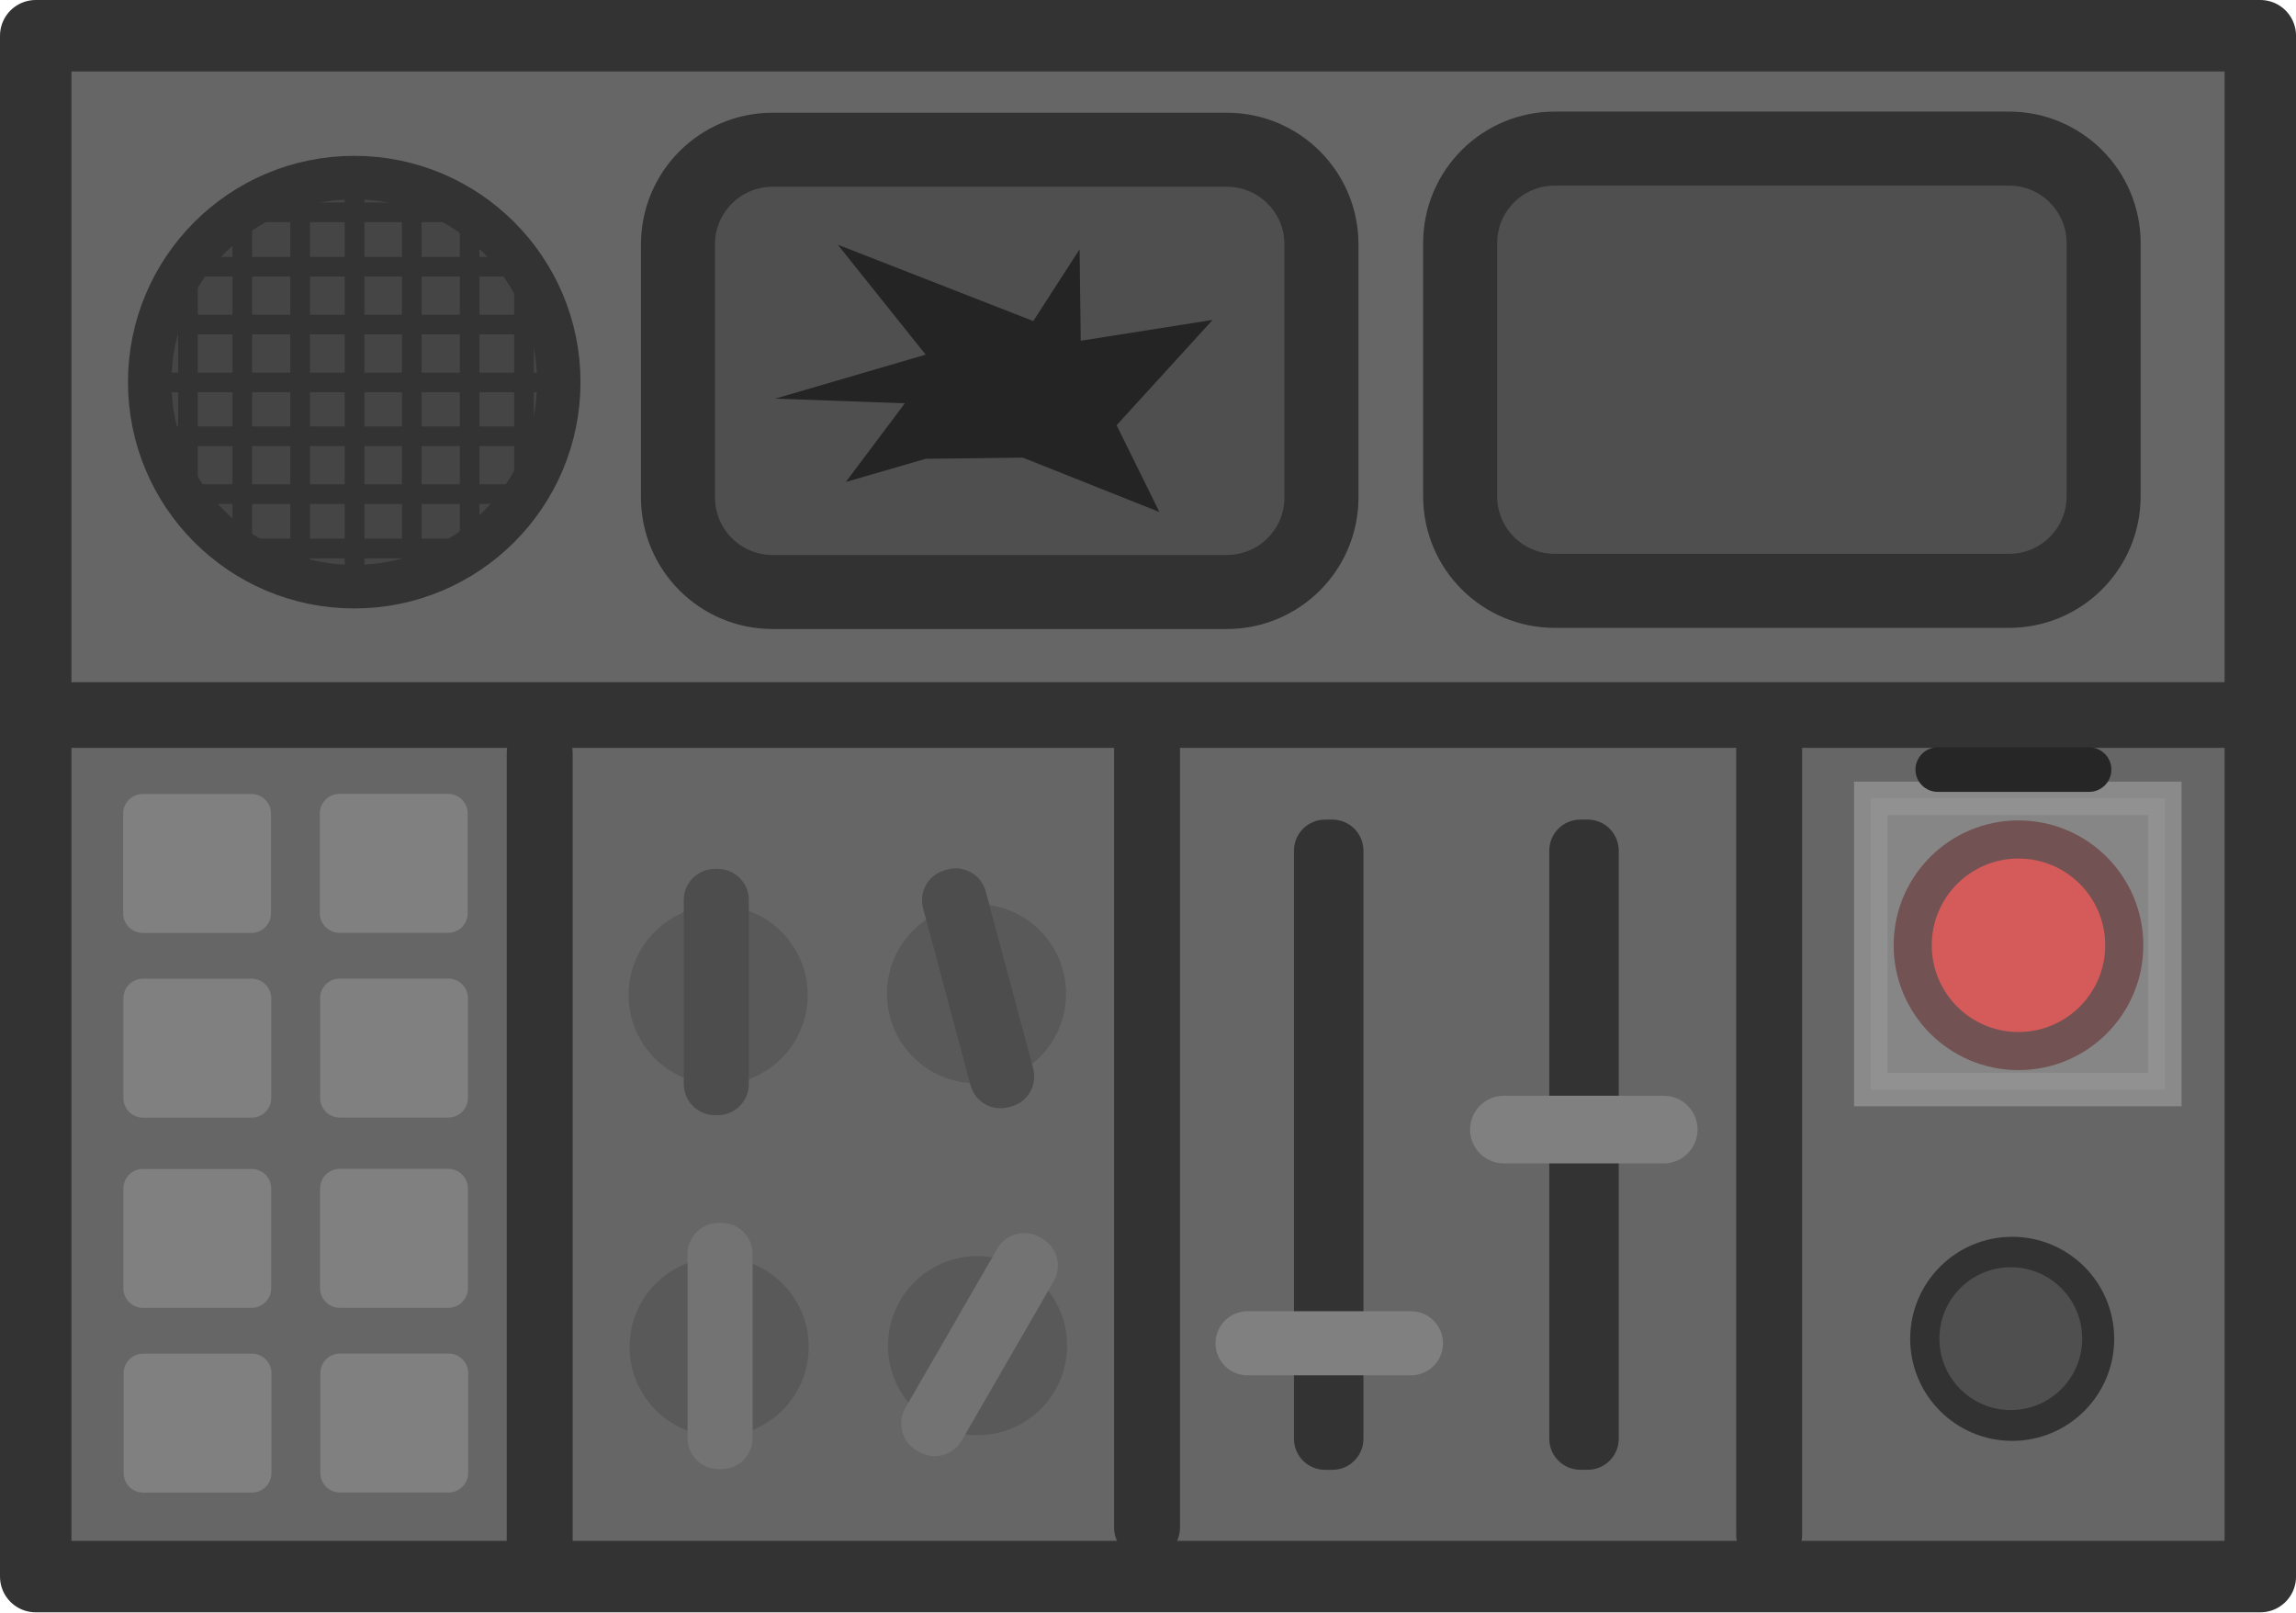
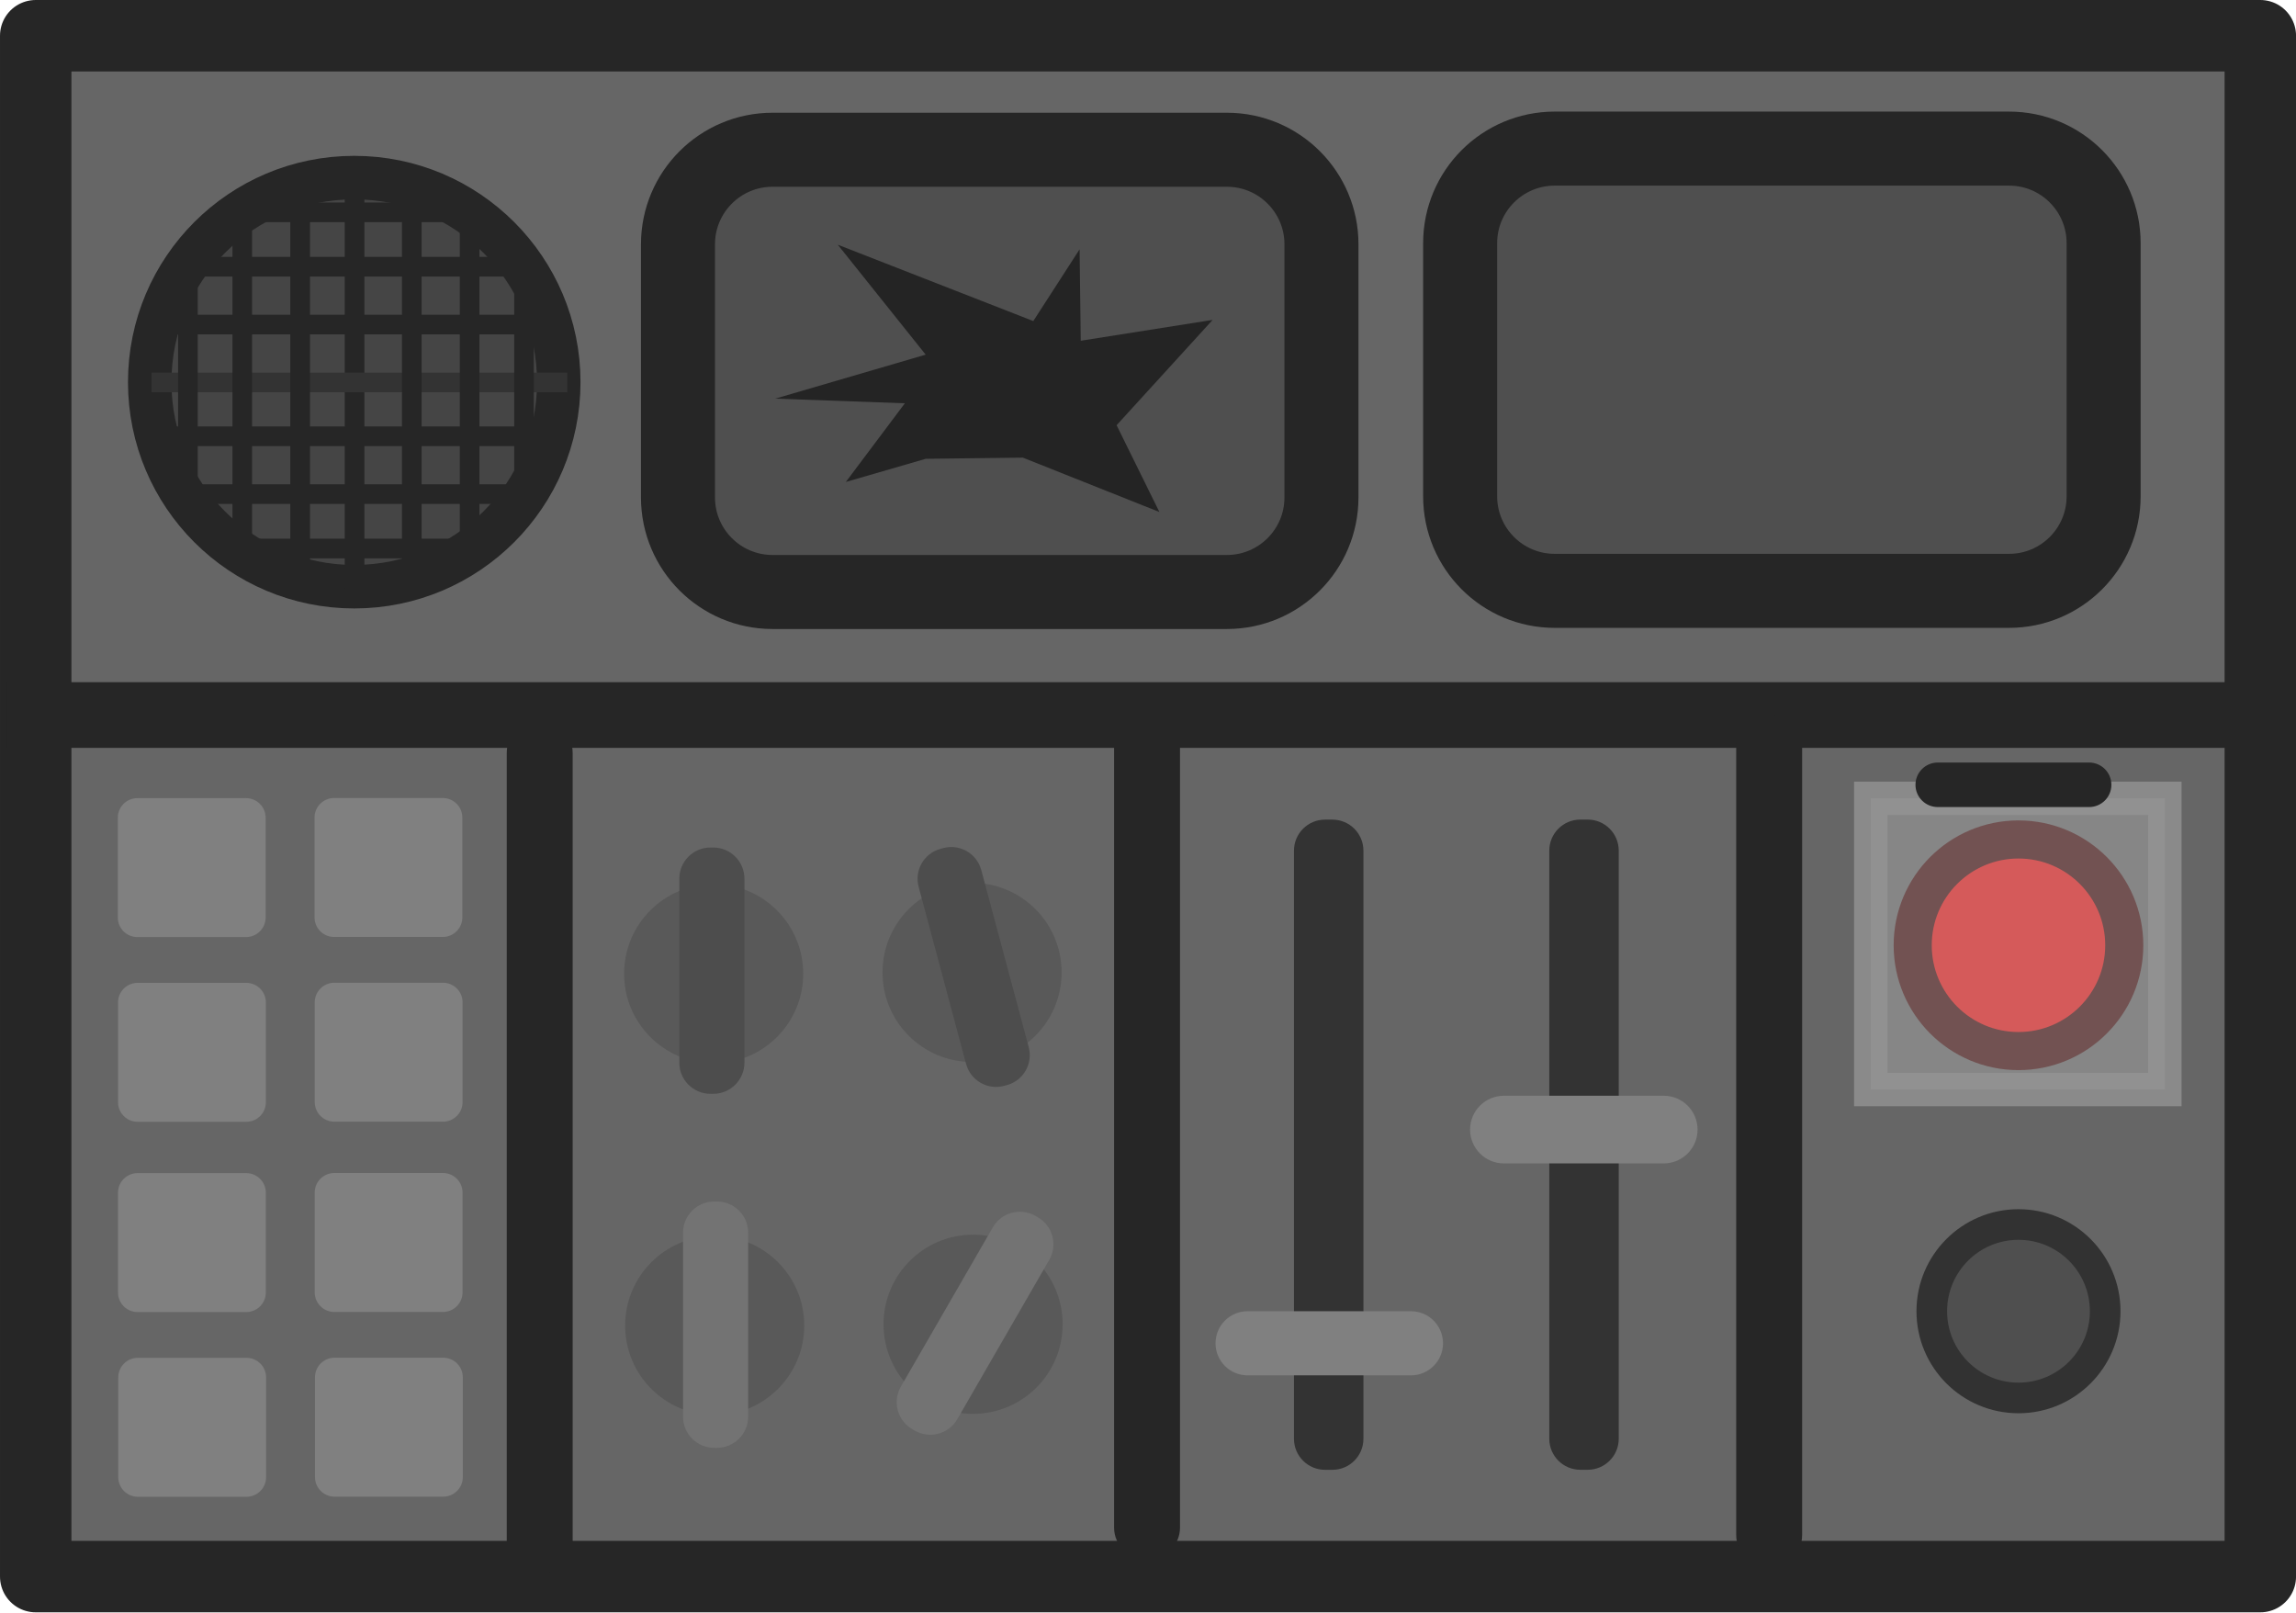
<svg xmlns="http://www.w3.org/2000/svg" width="227.896" height="160.007" viewBox="0 0 60.297 42.335" version="1.1" id="svg79668">
  <defs id="defs79665" />
  <g id="layer1" transform="translate(-105.325,-103.885)">
-     <rect style="fill:#666666;fill-opacity:1;stroke:#333333;stroke-width:1.876;stroke-dasharray:none;stroke-opacity:1;paint-order:fill markers stroke;stop-color:#000000;stroke-linejoin:round" id="rect55529-8" width="58.422" height="40.459" x="106.263" y="104.823" ry="0" />
-     <circle style="fill:#454545;fill-opacity:1;stroke:#333333;stroke-width:1.142;stroke-dasharray:none;stroke-opacity:1;paint-order:fill markers stroke;stop-color:#000000" id="path60773-1-7" cx="114.628" cy="113.919" r="5.371" />
-     <rect style="fill:#333333;fill-opacity:1;stroke:none;stroke-width:1.602;stroke-dasharray:none;stroke-opacity:1;paint-order:fill markers stroke;stop-color:#000000" id="rect63758-82" width="0.516" height="10.917" x="114.378" y="108.426" />
+     <rect style="fill:#666666;fill-opacity:1;stroke:#262626;stroke-width:1.876;stroke-dasharray:none;stroke-opacity:1;paint-order:fill markers stroke;stop-color:#000000;stroke-linejoin:round" id="rect55529-8" width="58.422" height="40.459" x="106.263" y="104.823" ry="0" />
+     <circle style="fill:#454545;fill-opacity:1;stroke:#262626;stroke-width:1.142;stroke-dasharray:none;stroke-opacity:1;paint-order:fill markers stroke;stop-color:#000000" id="path60773-1-7" cx="114.628" cy="113.919" r="5.371" />
+     <rect style="fill:#262626;fill-opacity:1;stroke:none;stroke-width:1.602;stroke-dasharray:none;stroke-opacity:1;paint-order:fill markers stroke;stop-color:#000000" id="rect63758-82" width="0.516" height="10.917" x="114.378" y="108.426" />
    <rect style="fill:#333333;fill-opacity:1;stroke:none;stroke-width:1.602;stroke-dasharray:none;stroke-opacity:1;paint-order:fill markers stroke;stop-color:#000000" id="rect63758-8-9" width="0.516" height="10.917" x="-114.185" y="109.306" transform="rotate(-90)" />
-     <rect style="fill:#333333;fill-opacity:1;stroke:none;stroke-width:1.51;stroke-dasharray:none;stroke-opacity:1;paint-order:fill markers stroke;stop-color:#000000" id="rect63758-8-2-0" width="0.516" height="9.71" x="-112.665" y="109.632" transform="rotate(-90)" />
-     <rect style="fill:#333333;fill-opacity:1;stroke:none;stroke-width:1.482;stroke-dasharray:none;stroke-opacity:1;paint-order:fill markers stroke;stop-color:#000000" id="rect63758-8-2-5-63" width="0.516" height="9.345" x="-111.146" y="110.076" transform="rotate(-90)" />
-     <rect style="fill:#333333;fill-opacity:1;stroke:none;stroke-width:1.253;stroke-dasharray:none;stroke-opacity:1;paint-order:fill markers stroke;stop-color:#000000" id="rect63758-8-2-5-4-7" width="0.516" height="6.686" x="-109.718" y="111.413" transform="rotate(-90)" />
-     <rect style="fill:#333333;fill-opacity:1;stroke:none;stroke-width:1.51;stroke-dasharray:none;stroke-opacity:1;paint-order:fill markers stroke;stop-color:#000000" id="rect63758-8-2-3-11" width="0.516" height="9.71" x="115.082" y="109.717" transform="matrix(0,1,1,0,0,0)" />
-     <rect style="fill:#333333;fill-opacity:1;stroke:none;stroke-width:1.482;stroke-dasharray:none;stroke-opacity:1;paint-order:fill markers stroke;stop-color:#000000" id="rect63758-8-2-5-6-2" width="0.516" height="9.345" x="116.601" y="110.162" transform="matrix(0,1,1,0,0,0)" />
-     <rect style="fill:#333333;fill-opacity:1;stroke:none;stroke-width:1.253;stroke-dasharray:none;stroke-opacity:1;paint-order:fill markers stroke;stop-color:#000000" id="rect63758-8-2-5-4-4-2" width="0.516" height="6.686" x="118.029" y="111.499" transform="matrix(0,1,1,0,0,0)" />
-     <rect style="fill:#333333;fill-opacity:1;stroke:none;stroke-width:1.51;stroke-dasharray:none;stroke-opacity:1;paint-order:fill markers stroke;stop-color:#000000" id="rect63758-8-2-30-0" width="0.516" height="9.71" x="112.949" y="109.196" />
-     <rect style="fill:#333333;fill-opacity:1;stroke:none;stroke-width:1.482;stroke-dasharray:none;stroke-opacity:1;paint-order:fill markers stroke;stop-color:#000000" id="rect63758-8-2-5-7-6" width="0.516" height="9.345" x="111.429" y="109.115" />
-     <rect style="fill:#333333;fill-opacity:1;stroke:none;stroke-width:1.253;stroke-dasharray:none;stroke-opacity:1;paint-order:fill markers stroke;stop-color:#000000" id="rect63758-8-2-5-4-5-3" width="0.516" height="6.686" x="110.002" y="110.437" />
-     <rect style="fill:#333333;fill-opacity:1;stroke:none;stroke-width:1.51;stroke-dasharray:none;stroke-opacity:1;paint-order:fill markers stroke;stop-color:#000000" id="rect63758-8-2-3-1-8" width="0.516" height="9.71" x="-116.397" y="109.11" transform="scale(-1,1)" />
-     <rect style="fill:#333333;fill-opacity:1;stroke:none;stroke-width:1.482;stroke-dasharray:none;stroke-opacity:1;paint-order:fill markers stroke;stop-color:#000000" id="rect63758-8-2-5-6-5-2" width="0.516" height="9.345" x="-117.916" y="109.03" transform="scale(-1,1)" />
-     <rect style="fill:#333333;fill-opacity:1;stroke:none;stroke-width:1.253;stroke-dasharray:none;stroke-opacity:1;paint-order:fill markers stroke;stop-color:#000000" id="rect63758-8-2-5-4-4-3-8" width="0.516" height="6.686" x="-119.344" y="110.351" transform="scale(-1,1)" />
-     <rect style="fill:#333333;fill-opacity:1;stroke:none;stroke-width:2.873;stroke-dasharray:none;stroke-opacity:1;paint-order:fill markers stroke;stop-color:#000000" id="rect67632-7" width="59.678" height="1.725" x="105.508" y="121.797" />
-     <rect style="fill:#4f4f4f;fill-opacity:1;stroke:#323232;stroke-width:1.944;stroke-dasharray:none;stroke-opacity:1;paint-order:fill markers stroke;stop-color:#000000" id="rect69275-1" width="16.899" height="11.612" x="123.13" y="107.817" ry="2.483" />
-     <rect style="fill:#4f4f4f;fill-opacity:1;stroke:#323232;stroke-width:1.944;stroke-dasharray:none;stroke-opacity:1;paint-order:fill markers stroke;stop-color:#000000" id="rect69275-5-33" width="16.899" height="11.612" x="143.671" y="107.787" ry="2.483" />
+     <rect style="fill:#262626;fill-opacity:1;stroke:none;stroke-width:1.51;stroke-dasharray:none;stroke-opacity:1;paint-order:fill markers stroke;stop-color:#000000" id="rect63758-8-2-0" width="0.516" height="9.71" x="-112.665" y="109.632" transform="rotate(-90)" />
+     <rect style="fill:#262626;fill-opacity:1;stroke:none;stroke-width:1.482;stroke-dasharray:none;stroke-opacity:1;paint-order:fill markers stroke;stop-color:#000000" id="rect63758-8-2-5-63" width="0.516" height="9.345" x="-111.146" y="110.076" transform="rotate(-90)" />
+     <rect style="fill:#262626;fill-opacity:1;stroke:none;stroke-width:1.253;stroke-dasharray:none;stroke-opacity:1;paint-order:fill markers stroke;stop-color:#000000" id="rect63758-8-2-5-4-7" width="0.516" height="6.686" x="-109.718" y="111.413" transform="rotate(-90)" />
+     <rect style="fill:#262626;fill-opacity:1;stroke:none;stroke-width:1.51;stroke-dasharray:none;stroke-opacity:1;paint-order:fill markers stroke;stop-color:#000000" id="rect63758-8-2-3-11" width="0.516" height="9.71" x="115.082" y="109.717" transform="matrix(0,1,1,0,0,0)" />
+     <rect style="fill:#262626;fill-opacity:1;stroke:none;stroke-width:1.482;stroke-dasharray:none;stroke-opacity:1;paint-order:fill markers stroke;stop-color:#000000" id="rect63758-8-2-5-6-2" width="0.516" height="9.345" x="116.601" y="110.162" transform="matrix(0,1,1,0,0,0)" />
+     <rect style="fill:#262626;fill-opacity:1;stroke:none;stroke-width:1.253;stroke-dasharray:none;stroke-opacity:1;paint-order:fill markers stroke;stop-color:#000000" id="rect63758-8-2-5-4-4-2" width="0.516" height="6.686" x="118.029" y="111.499" transform="matrix(0,1,1,0,0,0)" />
+     <rect style="fill:#262626;fill-opacity:1;stroke:none;stroke-width:1.51;stroke-dasharray:none;stroke-opacity:1;paint-order:fill markers stroke;stop-color:#000000" id="rect63758-8-2-30-0" width="0.516" height="9.71" x="112.949" y="109.196" />
+     <rect style="fill:#262626;fill-opacity:1;stroke:none;stroke-width:1.482;stroke-dasharray:none;stroke-opacity:1;paint-order:fill markers stroke;stop-color:#000000" id="rect63758-8-2-5-7-6" width="0.516" height="9.345" x="111.429" y="109.115" />
+     <rect style="fill:#262626;fill-opacity:1;stroke:none;stroke-width:1.253;stroke-dasharray:none;stroke-opacity:1;paint-order:fill markers stroke;stop-color:#000000" id="rect63758-8-2-5-4-5-3" width="0.516" height="6.686" x="110.002" y="110.437" />
+     <rect style="fill:#262626;fill-opacity:1;stroke:none;stroke-width:1.51;stroke-dasharray:none;stroke-opacity:1;paint-order:fill markers stroke;stop-color:#000000" id="rect63758-8-2-3-1-8" width="0.516" height="9.71" x="-116.397" y="109.11" transform="scale(-1,1)" />
+     <rect style="fill:#262626;fill-opacity:1;stroke:none;stroke-width:1.482;stroke-dasharray:none;stroke-opacity:1;paint-order:fill markers stroke;stop-color:#000000" id="rect63758-8-2-5-6-5-2" width="0.516" height="9.345" x="-117.916" y="109.03" transform="scale(-1,1)" />
+     <rect style="fill:#262626;fill-opacity:1;stroke:none;stroke-width:1.253;stroke-dasharray:none;stroke-opacity:1;paint-order:fill markers stroke;stop-color:#000000" id="rect63758-8-2-5-4-4-3-8" width="0.516" height="6.686" x="-119.344" y="110.351" transform="scale(-1,1)" />
+     <rect style="fill:#262626;fill-opacity:1;stroke:none;stroke-width:2.873;stroke-dasharray:none;stroke-opacity:1;paint-order:fill markers stroke;stop-color:#000000" id="rect67632-7" width="59.678" height="1.725" x="105.508" y="121.797" />
+     <rect style="fill:#4f4f4f;fill-opacity:1;stroke:#262626;stroke-width:1.944;stroke-dasharray:none;stroke-opacity:1;paint-order:fill markers stroke;stop-color:#000000" id="rect69275-1" width="16.899" height="11.612" x="123.13" y="107.817" ry="2.483" />
+     <rect style="fill:#4f4f4f;fill-opacity:1;stroke:#262626;stroke-width:1.944;stroke-dasharray:none;stroke-opacity:1;paint-order:fill markers stroke;stop-color:#000000" id="rect69275-5-33" width="16.899" height="11.612" x="143.671" y="107.787" ry="2.483" />
    <path style="fill:#242424;fill-opacity:1;stroke:none;stroke-width:1.705;stroke-dasharray:none;stroke-opacity:1;paint-order:fill markers stroke;stop-color:#000000" d="m 129.635,115.932 -2.097,0.608 1.55,-2.066 -3.403,-0.122 3.95,-1.155 -2.309,-2.887 5.135,2.005 1.216,-1.884 0.03,2.401 3.464,-0.547 -2.522,2.765 1.124,2.279 -3.586,-1.428 z" id="path74201-7" />
-     <rect style="fill:#808080;fill-opacity:1;stroke:none;stroke-width:1.856;stroke-dasharray:none;stroke-opacity:1;paint-order:fill markers stroke;stop-color:#000000" id="rect77159-1" width="3.882" height="3.648" x="108.559" y="124.733" ry="0.514" />
-     <rect style="fill:#808080;fill-opacity:1;stroke:none;stroke-width:1.856;stroke-dasharray:none;stroke-opacity:1;paint-order:fill markers stroke;stop-color:#000000" id="rect77159-2-1" width="3.882" height="3.648" x="113.725" y="124.73" ry="0.514" />
-     <rect style="fill:#808080;fill-opacity:1;stroke:none;stroke-width:1.856;stroke-dasharray:none;stroke-opacity:1;paint-order:fill markers stroke;stop-color:#000000" id="rect77159-20-4" width="3.882" height="3.648" x="108.566" y="129.583" ry="0.514" />
-     <rect style="fill:#808080;fill-opacity:1;stroke:none;stroke-width:1.856;stroke-dasharray:none;stroke-opacity:1;paint-order:fill markers stroke;stop-color:#000000" id="rect77159-2-0-4" width="3.882" height="3.648" x="113.732" y="129.58" ry="0.514" />
-     <rect style="fill:#808080;fill-opacity:1;stroke:none;stroke-width:1.856;stroke-dasharray:none;stroke-opacity:1;paint-order:fill markers stroke;stop-color:#000000" id="rect77159-0-9" width="3.882" height="3.648" x="108.565" y="134.578" ry="0.514" />
-     <rect style="fill:#808080;fill-opacity:1;stroke:none;stroke-width:1.856;stroke-dasharray:none;stroke-opacity:1;paint-order:fill markers stroke;stop-color:#000000" id="rect77159-2-4-5" width="3.882" height="3.648" x="113.731" y="134.576" ry="0.514" />
-     <rect style="fill:#808080;fill-opacity:1;stroke:none;stroke-width:1.856;stroke-dasharray:none;stroke-opacity:1;paint-order:fill markers stroke;stop-color:#000000" id="rect77159-20-6-4" width="3.882" height="3.648" x="108.572" y="139.428" ry="0.514" />
-     <rect style="fill:#808080;fill-opacity:1;stroke:none;stroke-width:1.856;stroke-dasharray:none;stroke-opacity:1;paint-order:fill markers stroke;stop-color:#000000" id="rect77159-2-0-7-5" width="3.882" height="3.648" x="113.738" y="139.426" ry="0.514" />
-     <circle style="fill:#595959;fill-opacity:1;stroke:none;stroke-width:2.694;stroke-dasharray:none;stroke-opacity:1;paint-order:fill markers stroke;stop-color:#000000" id="path78770-32" cx="124.184" cy="130.012" r="2.352" />
-     <circle style="fill:#595959;fill-opacity:1;stroke:none;stroke-width:2.694;stroke-dasharray:none;stroke-opacity:1;paint-order:fill markers stroke;stop-color:#000000" id="path78770-3-8" cx="124.211" cy="139.251" r="2.352" />
-     <circle style="fill:#595959;fill-opacity:1;stroke:none;stroke-width:2.694;stroke-dasharray:none;stroke-opacity:1;paint-order:fill markers stroke;stop-color:#000000" id="path78770-0-2" cx="130.97" cy="129.978" r="2.352" />
-     <circle style="fill:#595959;fill-opacity:1;stroke:none;stroke-width:2.694;stroke-dasharray:none;stroke-opacity:1;paint-order:fill markers stroke;stop-color:#000000" id="path78770-3-6-0" cx="130.997" cy="139.217" r="2.352" />
-     <rect style="fill:#4d4d4d;fill-opacity:1;stroke:none;stroke-width:2.95;stroke-dasharray:none;stroke-opacity:1;paint-order:fill markers stroke;stop-color:#000000" id="rect81218-5" width="1.71" height="6.467" x="123.282" y="126.699" ry="0.818" />
-     <rect style="fill:#4d4d4d;fill-opacity:1;stroke:none;stroke-width:2.939;stroke-dasharray:none;stroke-opacity:1;paint-order:fill markers stroke;stop-color:#000000" id="rect81218-2-7" width="1.703" height="6.444" x="92.093" y="156.098" ry="0.815" transform="rotate(-15)" />
-     <rect style="fill:#737373;fill-opacity:1;stroke:none;stroke-width:2.95;stroke-dasharray:none;stroke-opacity:1;paint-order:fill markers stroke;stop-color:#000000" id="rect81218-9-1" width="1.71" height="6.467" x="123.38" y="135.994" ry="0.818" />
-     <rect style="fill:#737373;fill-opacity:1;stroke:none;stroke-width:2.95;stroke-dasharray:none;stroke-opacity:1;paint-order:fill markers stroke;stop-color:#000000" id="rect81218-7-74" width="1.71" height="6.467" x="182.232" y="51.784" ry="0.818" transform="rotate(30)" />
-     <rect style="fill:#333333;fill-opacity:1;stroke:none;stroke-width:1.856;stroke-dasharray:none;stroke-opacity:1;paint-order:fill markers stroke;stop-color:#000000" id="rect81429-9" width="1.731" height="22.357" x="118.633" y="122.834" ry="0.815" />
-     <rect style="fill:#333333;fill-opacity:1;stroke:none;stroke-width:1.856;stroke-dasharray:none;stroke-opacity:1;paint-order:fill markers stroke;stop-color:#000000" id="rect81429-5-9" width="1.731" height="22.357" x="134.583" y="122.455" ry="0.815" />
-     <rect style="fill:#333333;fill-opacity:1;stroke:none;stroke-width:1.856;stroke-dasharray:none;stroke-opacity:1;paint-order:fill markers stroke;stop-color:#000000" id="rect81429-5-5-6" width="1.731" height="22.357" x="150.921" y="122.653" ry="0.815" />
+     <g id="g1" transform="translate(-0.2680179,0.05586265)">
+       <rect style="fill:#808080;fill-opacity:1;stroke:none;stroke-width:1.856;stroke-dasharray:none;stroke-opacity:1;paint-order:fill markers stroke;stop-color:#000000" id="rect77159-1" width="3.882" height="3.648" x="108.687" y="124.786" ry="0.514" />
+       <rect style="fill:#808080;fill-opacity:1;stroke:none;stroke-width:1.856;stroke-dasharray:none;stroke-opacity:1;paint-order:fill markers stroke;stop-color:#000000" id="rect77159-2-1" width="3.882" height="3.648" x="113.853" y="124.783" ry="0.514" />
+       <rect style="fill:#808080;fill-opacity:1;stroke:none;stroke-width:1.856;stroke-dasharray:none;stroke-opacity:1;paint-order:fill markers stroke;stop-color:#000000" id="rect77159-20-4" width="3.882" height="3.648" x="108.693" y="129.636" ry="0.514" />
+       <rect style="fill:#808080;fill-opacity:1;stroke:none;stroke-width:1.856;stroke-dasharray:none;stroke-opacity:1;paint-order:fill markers stroke;stop-color:#000000" id="rect77159-2-0-4" width="3.882" height="3.648" x="113.859" y="129.633" ry="0.514" />
+       <rect style="fill:#808080;fill-opacity:1;stroke:none;stroke-width:1.856;stroke-dasharray:none;stroke-opacity:1;paint-order:fill markers stroke;stop-color:#000000" id="rect77159-0-9" width="3.882" height="3.648" x="108.692" y="134.632" ry="0.514" />
+       <rect style="fill:#808080;fill-opacity:1;stroke:none;stroke-width:1.856;stroke-dasharray:none;stroke-opacity:1;paint-order:fill markers stroke;stop-color:#000000" id="rect77159-2-4-5" width="3.882" height="3.648" x="113.858" y="134.629" ry="0.514" />
+       <rect style="fill:#808080;fill-opacity:1;stroke:none;stroke-width:1.856;stroke-dasharray:none;stroke-opacity:1;paint-order:fill markers stroke;stop-color:#000000" id="rect77159-20-6-4" width="3.882" height="3.648" x="108.699" y="139.482" ry="0.514" />
+       <rect style="fill:#808080;fill-opacity:1;stroke:none;stroke-width:1.856;stroke-dasharray:none;stroke-opacity:1;paint-order:fill markers stroke;stop-color:#000000" id="rect77159-2-0-7-5" width="3.882" height="3.648" x="113.865" y="139.479" ry="0.514" />
+     </g>
+     <g id="g2" transform="translate(-0.1171368,-0.5605223)">
+       <circle style="fill:#595959;fill-opacity:1;stroke:none;stroke-width:2.694;stroke-dasharray:none;stroke-opacity:1;paint-order:fill markers stroke;stop-color:#000000" id="path78770-32" cx="124.184" cy="130.012" r="2.352" />
+       <circle style="fill:#595959;fill-opacity:1;stroke:none;stroke-width:2.694;stroke-dasharray:none;stroke-opacity:1;paint-order:fill markers stroke;stop-color:#000000" id="path78770-3-8" cx="124.211" cy="139.251" r="2.352" />
+       <circle style="fill:#595959;fill-opacity:1;stroke:none;stroke-width:2.694;stroke-dasharray:none;stroke-opacity:1;paint-order:fill markers stroke;stop-color:#000000" id="path78770-0-2" cx="130.97" cy="129.978" r="2.352" />
+       <circle style="fill:#595959;fill-opacity:1;stroke:none;stroke-width:2.694;stroke-dasharray:none;stroke-opacity:1;paint-order:fill markers stroke;stop-color:#000000" id="path78770-3-6-0" cx="130.997" cy="139.217" r="2.352" />
+       <rect style="fill:#4d4d4d;fill-opacity:1;stroke:none;stroke-width:2.95;stroke-dasharray:none;stroke-opacity:1;paint-order:fill markers stroke;stop-color:#000000" id="rect81218-5" width="1.71" height="6.467" x="123.282" y="126.699" ry="0.818" />
+       <rect style="fill:#4d4d4d;fill-opacity:1;stroke:none;stroke-width:2.939;stroke-dasharray:none;stroke-opacity:1;paint-order:fill markers stroke;stop-color:#000000" id="rect81218-2-7" width="1.703" height="6.444" x="92.093" y="156.098" ry="0.815" transform="rotate(-15)" />
+       <rect style="fill:#737373;fill-opacity:1;stroke:none;stroke-width:2.95;stroke-dasharray:none;stroke-opacity:1;paint-order:fill markers stroke;stop-color:#000000" id="rect81218-9-1" width="1.71" height="6.467" x="123.38" y="135.994" ry="0.818" />
+       <rect style="fill:#737373;fill-opacity:1;stroke:none;stroke-width:2.95;stroke-dasharray:none;stroke-opacity:1;paint-order:fill markers stroke;stop-color:#000000" id="rect81218-7-74" width="1.71" height="6.467" x="182.232" y="51.784" ry="0.818" transform="rotate(30)" />
+     </g>
+     <rect style="fill:#262626;fill-opacity:1;stroke:none;stroke-width:1.856;stroke-dasharray:none;stroke-opacity:1;paint-order:fill markers stroke;stop-color:#000000" id="rect81429-9" width="1.731" height="22.357" x="118.633" y="122.834" ry="0.815" />
+     <rect style="fill:#262626;fill-opacity:1;stroke:none;stroke-width:1.856;stroke-dasharray:none;stroke-opacity:1;paint-order:fill markers stroke;stop-color:#000000" id="rect81429-5-9" width="1.731" height="22.357" x="134.583" y="122.455" ry="0.815" />
+     <rect style="fill:#262626;fill-opacity:1;stroke:none;stroke-width:1.856;stroke-dasharray:none;stroke-opacity:1;paint-order:fill markers stroke;stop-color:#000000" id="rect81429-5-5-6" width="1.731" height="22.357" x="150.921" y="122.653" ry="0.815" />
    <rect style="fill:#333333;fill-opacity:1;stroke:none;stroke-width:1.856;stroke-dasharray:none;stroke-opacity:1;paint-order:fill markers stroke;stop-color:#000000" id="rect82206-8" width="1.824" height="17.072" x="139.307" y="125.406" ry="0.815" />
    <rect style="fill:#333333;fill-opacity:1;stroke:none;stroke-width:1.856;stroke-dasharray:none;stroke-opacity:1;paint-order:fill markers stroke;stop-color:#000000" id="rect82206-6-7" width="1.824" height="17.072" x="146.012" y="125.405" ry="0.815" />
    <rect style="fill:#808080;fill-opacity:1;stroke:none;stroke-width:2.089;stroke-dasharray:none;stroke-opacity:1;paint-order:fill markers stroke;stop-color:#000000" id="rect82237-4" width="5.974" height="1.684" x="137.247" y="138.314" ry="0.842" />
    <rect style="fill:#808080;fill-opacity:1;stroke:none;stroke-width:2.146;stroke-dasharray:none;stroke-opacity:1;paint-order:fill markers stroke;stop-color:#000000" id="rect82237-0-8" width="5.974" height="1.777" x="143.932" y="132.656" ry="0.889" />
    <circle style="fill:#d72828;fill-opacity:1;stroke:#4a1c1c;stroke-width:1;stroke-dasharray:none;stroke-opacity:1;paint-order:fill markers stroke;stop-color:#000000" id="path83044-0" cx="158.334" cy="128.705" r="2.778" />
-     <g id="layer1-1-6-9-8-9-8" transform="matrix(0,1,1,0,43.1767,22.19211)" style="paint-order:normal">
-       <rect style="display:inline;fill:#cecfcf;fill-opacity:0.3;stroke:#949494;stroke-width:0.877;stroke-miterlimit:4;stroke-dasharray:none;stroke-opacity:0.8;paint-order:normal" id="rect13766-7-8-3-0-0-0" width="7.723" height="7.646" x="111.278" y="-110.301" ry="0.411" transform="rotate(90)" rx="0" />
-       <rect style="fill:#262626;fill-opacity:1;stroke:none;stroke-width:2.134;stroke-dasharray:none;stroke-opacity:0.8;paint-order:fill markers stroke;stop-color:#000000" id="rect84240-4" width="5.145" height="1.169" x="112.452" y="-102.485" transform="rotate(90)" ry="0.585" />
-     </g>
-     <circle style="fill:#323232;fill-opacity:1;stroke:none;stroke-width:1;stroke-dasharray:none;stroke-opacity:0.8;paint-order:fill markers stroke;stop-color:#000000" id="path87164-9" cx="158.169" cy="139.039" r="2.679" />
-     <circle style="fill:#4f4f4f;fill-opacity:1;stroke:none;stroke-width:0.914;stroke-dasharray:none;stroke-opacity:0.8;paint-order:fill markers stroke;stop-color:#000000" id="path87961-9" cx="158.132" cy="139.034" r="1.875" />
+     <rect style="display:inline;fill:#cecfcf;fill-opacity:0.3;stroke:#949494;stroke-width:0.877;stroke-miterlimit:4;stroke-dasharray:none;stroke-opacity:0.8;paint-order:normal" id="rect13766-7-8-3-0-0-0" width="7.723" height="7.646" x="154.455" y="-132.493" ry="0.411" transform="scale(1,-1)" rx="0" />
+     <rect style="fill:#262626;fill-opacity:1;stroke:none;stroke-width:2.134;stroke-dasharray:none;stroke-opacity:0.8;paint-order:fill markers stroke;stop-color:#000000" id="rect84240-4" width="5.145" height="1.169" x="155.629" y="-125.076" transform="scale(1,-1)" ry="0.585" />
+     <circle style="fill:#323232;fill-opacity:1;stroke:none;stroke-width:1;stroke-dasharray:none;stroke-opacity:0.8;paint-order:fill markers stroke;stop-color:#000000" id="path87164-9" cx="158.334" cy="138.314" r="2.679" />
+     <circle style="fill:#4f4f4f;fill-opacity:1;stroke:none;stroke-width:0.914;stroke-dasharray:none;stroke-opacity:0.8;paint-order:fill markers stroke;stop-color:#000000" id="path87961-9" cx="158.334" cy="138.314" r="1.875" />
  </g>
</svg>
